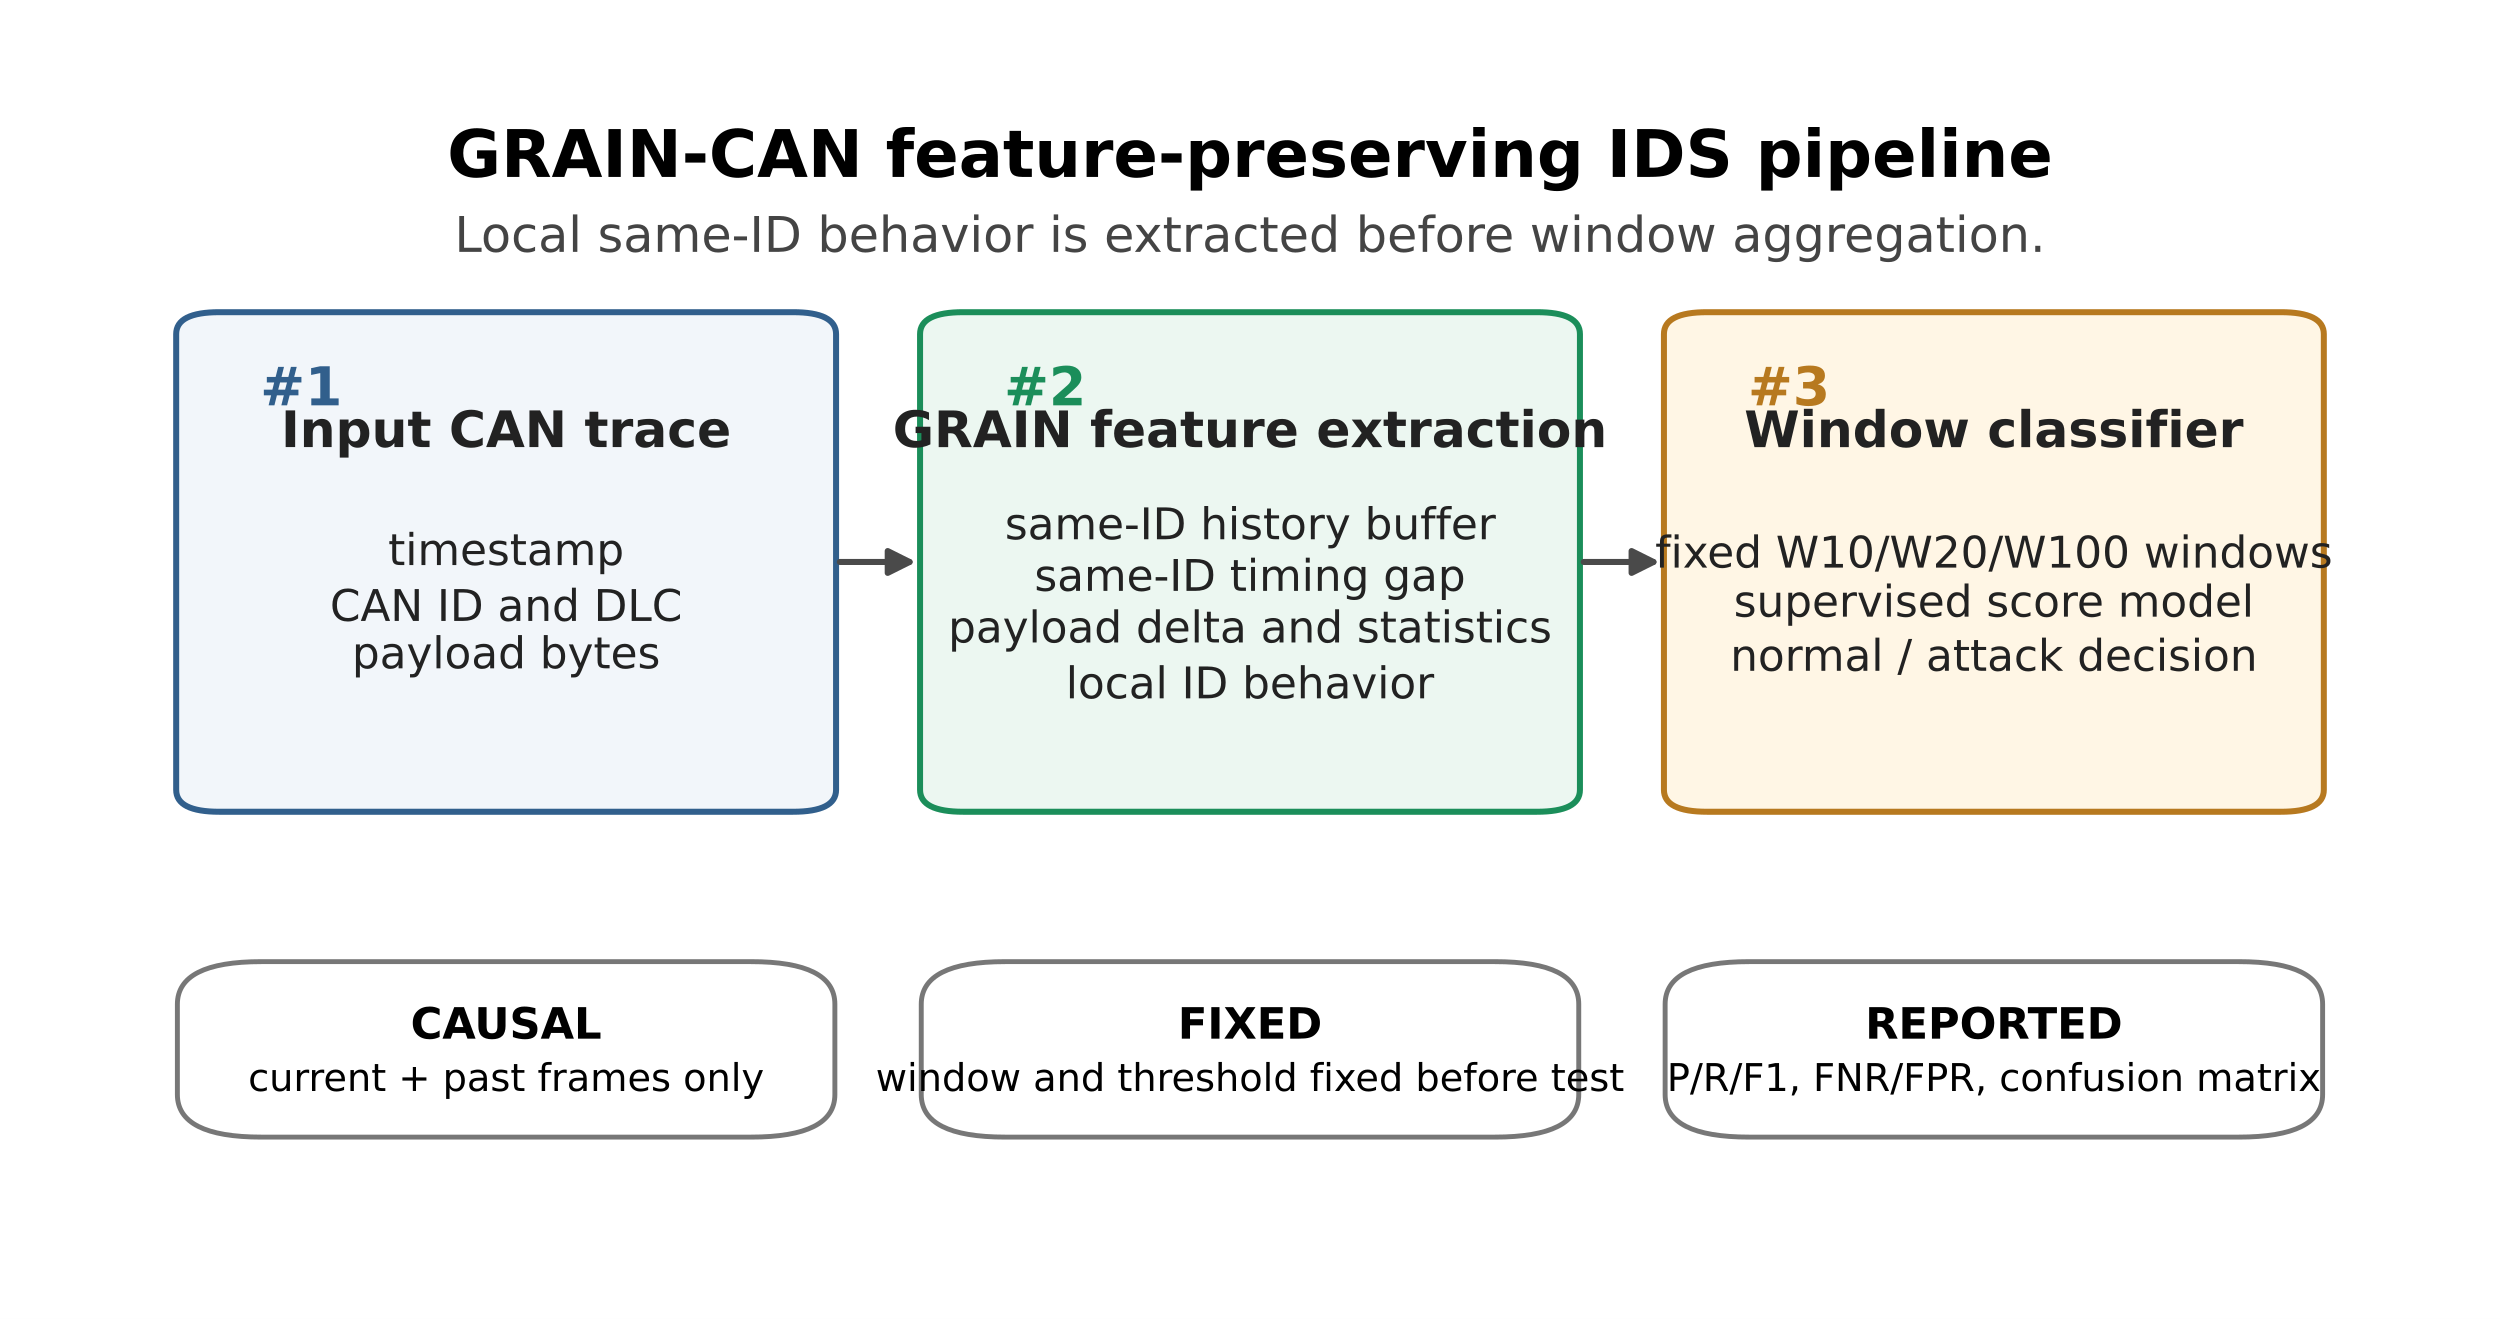
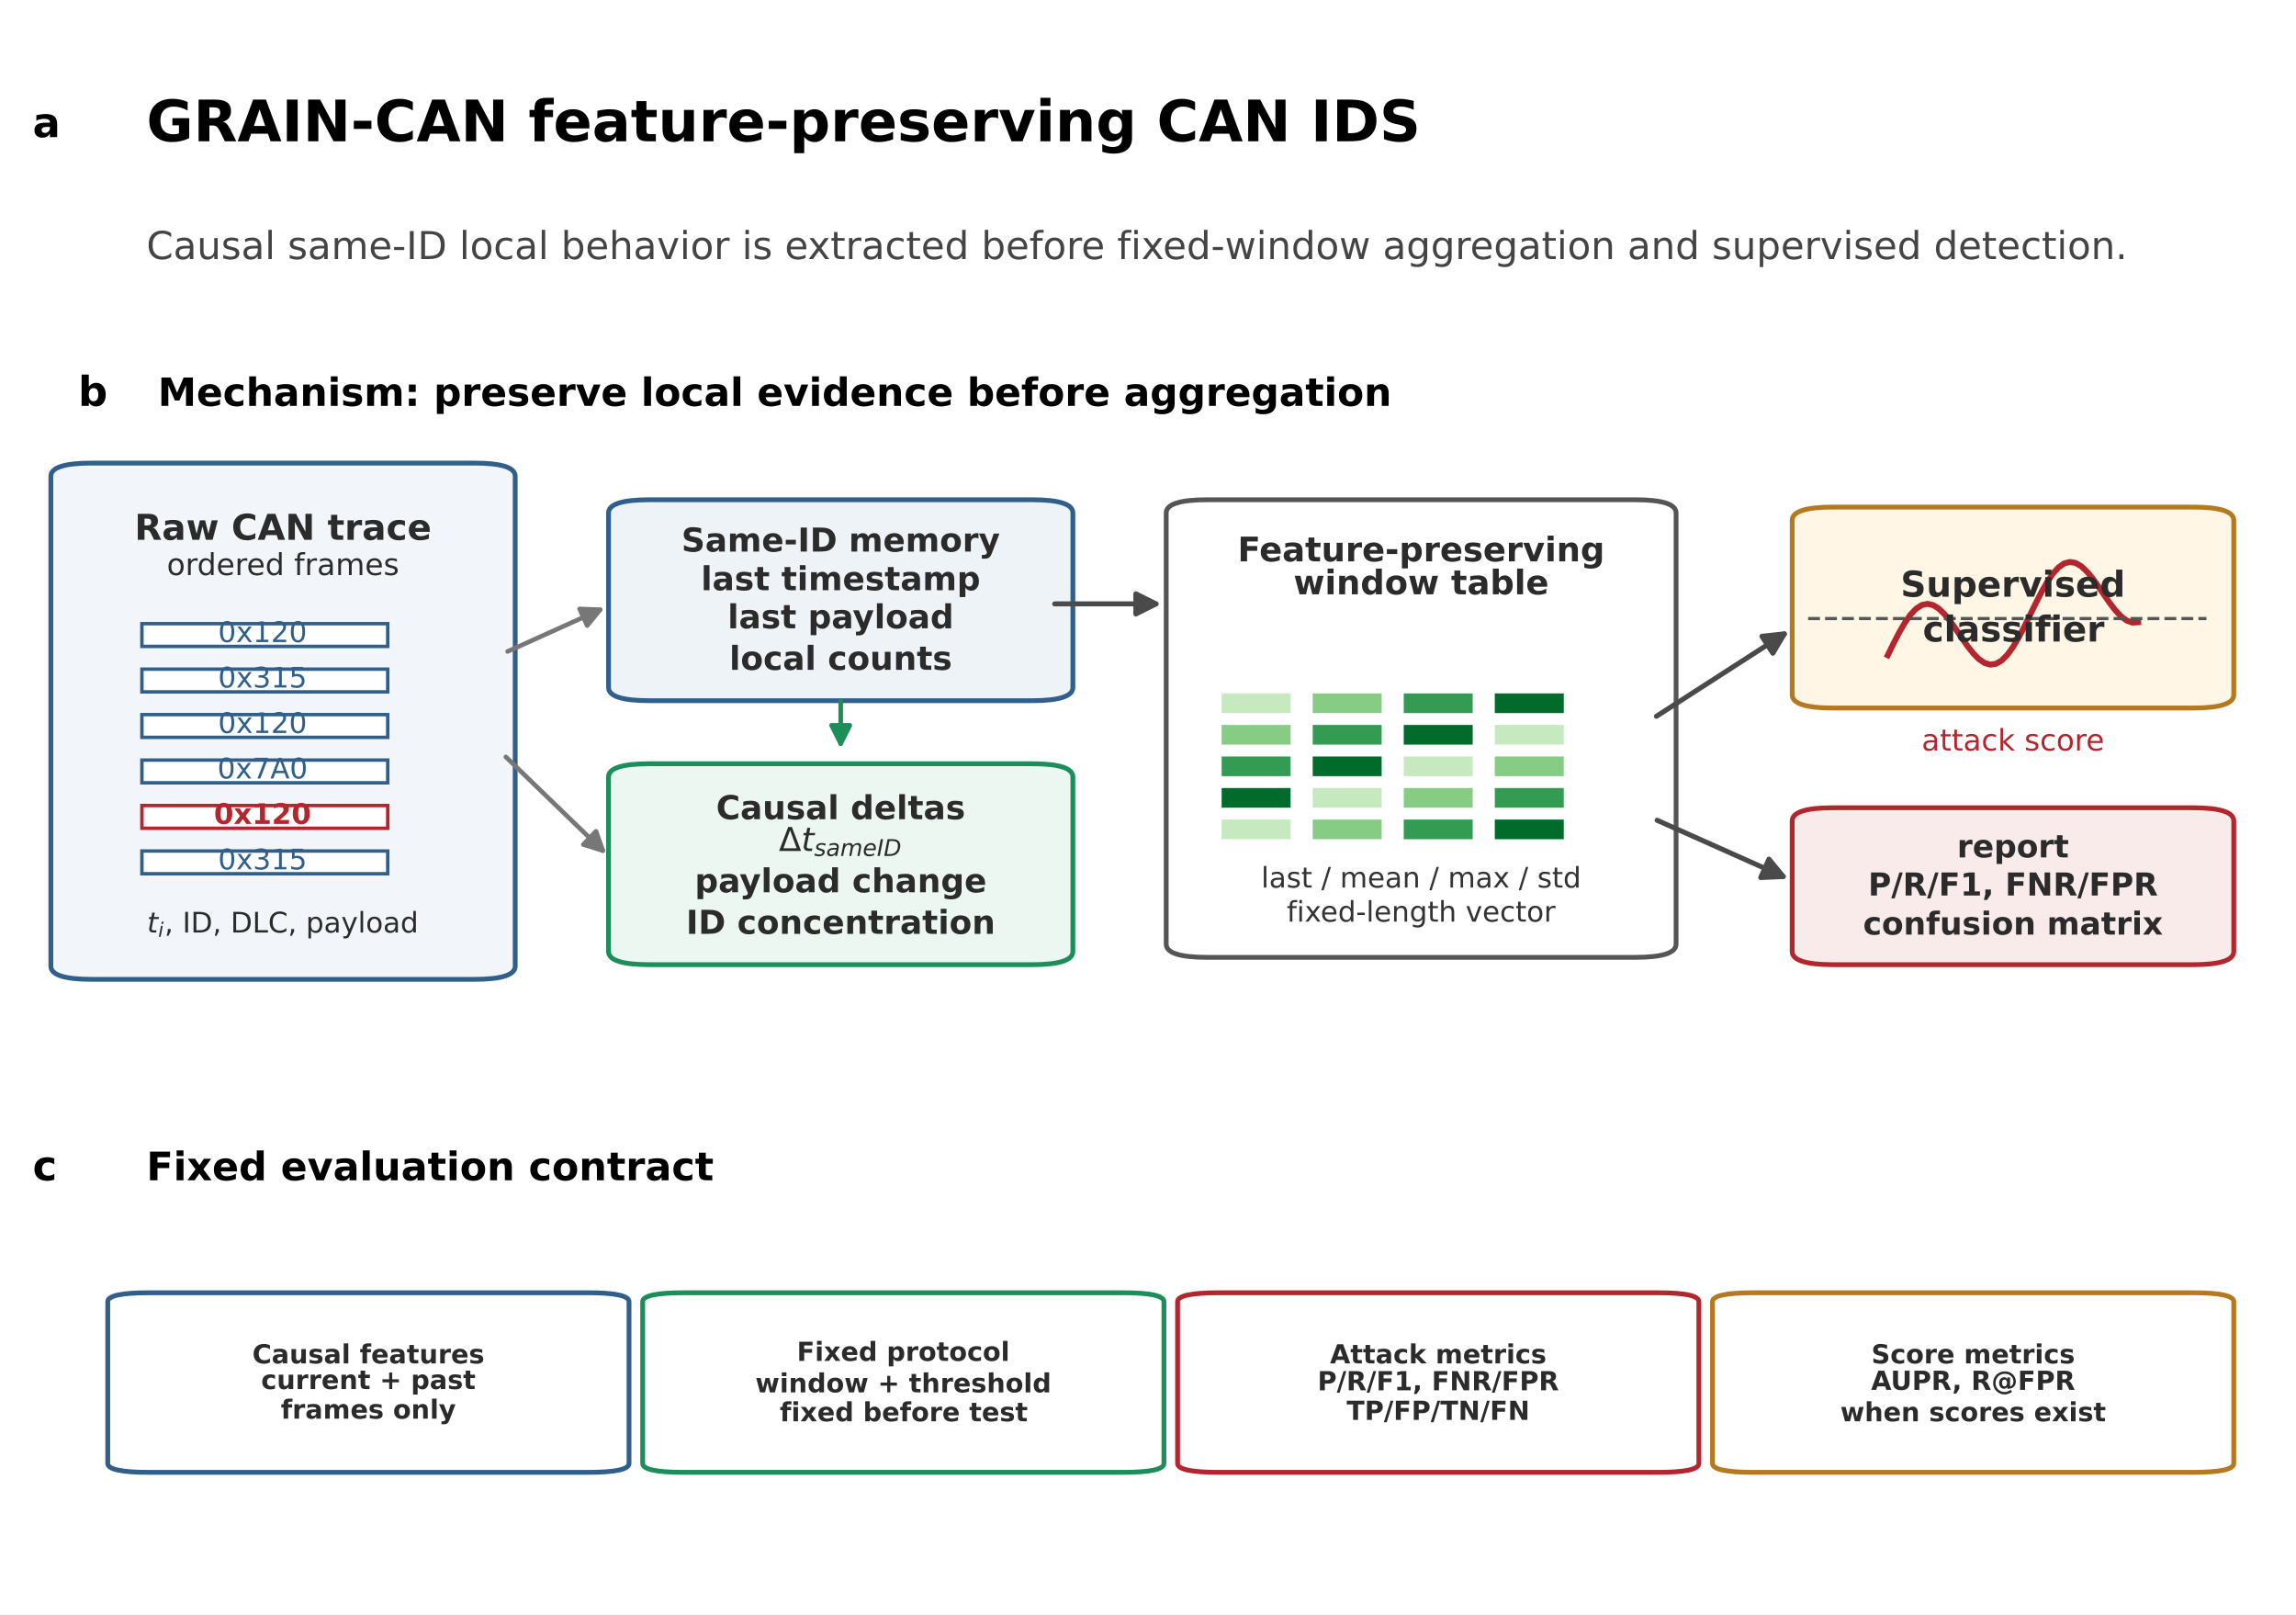
- <svg xmlns="http://www.w3.org/2000/svg" width="457.2pt" height="241.2pt" viewBox="0 0 457.2 241.2" version="1.1">
+ <svg xmlns="http://www.w3.org/2000/svg" width="501.984pt" height="352.872pt" viewBox="0 0 501.984 352.872" version="1.1">
  <defs>
    <style type="text/css">*{stroke-linejoin: round; stroke-linecap: butt}</style>
  </defs>
  <g id="figure_1">
    <g id="patch_1">
-       <path d="M 0 241.2  L 457.2 241.2  L 457.2 0  L 0 0  z " style="fill: #ffffff" />
+       <path d="M 0 352.872  L 501.984 352.872  L 501.984 0  L 0 0  z " style="fill: #ffffff" />
    </g>
    <g id="axes_1">
+       <g id="text_1">
+         <text style="font-weight: 700; font-size: 9px; font-family: 'DejaVu Sans'; text-anchor: start" x="7.137" y="29.969" transform="rotate(-0 7.13664 29.969)">a</text>
+       </g>
+       <g id="text_2">
+         <text style="font-weight: 700; font-size: 12.5px; font-family: 'DejaVu Sans'; text-anchor: start" x="32.02" y="30.879" transform="rotate(-0 32.01984 30.87867)">GRAIN-CAN feature-preserving CAN IDS</text>
+       </g>
+       <g id="text_3">
+         <text style="font-size: 8.4px; font-family: 'DejaVu Sans'; text-anchor: start; fill: #444444" x="32.02" y="56.625" transform="rotate(-0 32.01984 56.62516)">Causal same-ID local behavior is extracted before fixed-window aggregation and supervised detection.</text>
+       </g>
+     </g>
+     <g id="axes_2">
      <g id="patch_2">
-         <path d="M 40.118 148.455  L 145.001 148.455  Q 152.9 148.455 152.9 144.444  L 152.9 61.102  Q 152.9 57.091 145.001 57.091  L 40.118 57.091  Q 32.219 57.091 32.219 61.102  L 32.219 144.444  Q 32.219 148.455 40.118 148.455  z " clip-path="url(#pf22e4fc24e)" style="fill: #f2f6fa; stroke: #315f8c; stroke-width: 1.1; stroke-linejoin: miter" />
+         <path d="M 20.076 214.06  L 103.683 214.06  Q 112.641 214.06 112.641 211.175  L 112.641 104.103  Q 112.641 101.218 103.683 101.218  L 20.076 101.218  Q 11.118 101.218 11.118 104.103  L 11.118 211.175  Q 11.118 214.06 20.076 214.06  z " clip-path="url(#p5e5c2322cd)" style="fill: #f2f6fa; stroke: #315f8c; stroke-width: 1.05; stroke-linejoin: miter" />
      </g>
      <g id="patch_3">
-         <path d="M 176.159 148.455  L 281.041 148.455  Q 288.94 148.455 288.94 144.444  L 288.94 61.102  Q 288.94 57.091 281.041 57.091  L 176.159 57.091  Q 168.26 57.091 168.26 61.102  L 168.26 144.444  Q 168.26 148.455 176.159 148.455  z " clip-path="url(#pf22e4fc24e)" style="fill: #ecf7f1; stroke: #1b8e5a; stroke-width: 1.1; stroke-linejoin: miter" />
+         <path d="M 31.025 141.289  L 84.772 141.289  L 84.772 136.32  L 31.025 136.32  z " clip-path="url(#p5e5c2322cd)" style="fill: #ffffff; stroke: #315f8c; stroke-width: 0.75; stroke-linejoin: miter" />
      </g>
      <g id="patch_4">
-         <path d="M 312.199 148.455  L 417.082 148.455  Q 424.981 148.455 424.981 144.444  L 424.981 61.102  Q 424.981 57.091 417.082 57.091  L 312.199 57.091  Q 304.3 57.091 304.3 61.102  L 304.3 144.444  Q 304.3 148.455 312.199 148.455  z " clip-path="url(#pf22e4fc24e)" style="fill: #fff6e5; stroke: #b7791f; stroke-width: 1.1; stroke-linejoin: miter" />
+         <path d="M 31.025 151.227  L 84.772 151.227  L 84.772 146.258  L 31.025 146.258  z " clip-path="url(#p5e5c2322cd)" style="fill: #ffffff; stroke: #315f8c; stroke-width: 0.75; stroke-linejoin: miter" />
      </g>
      <g id="patch_5">
-         <path d="M 47.798 207.953  L 137.321 207.953  Q 152.681 207.953 152.681 200.154  L 152.681 183.664  Q 152.681 175.864 137.321 175.864  L 47.798 175.864  Q 32.439 175.864 32.439 183.664  L 32.439 200.154  Q 32.439 207.953 47.798 207.953  z " clip-path="url(#pf22e4fc24e)" style="fill: #ffffff; stroke: #777777; stroke-width: 0.9; stroke-linejoin: miter" />
+         <path d="M 31.025 161.165  L 84.772 161.165  L 84.772 156.196  L 31.025 156.196  z " clip-path="url(#p5e5c2322cd)" style="fill: #ffffff; stroke: #315f8c; stroke-width: 0.75; stroke-linejoin: miter" />
      </g>
      <g id="patch_6">
-         <path d="M 183.838 207.953  L 273.362 207.953  Q 288.721 207.953 288.721 200.154  L 288.721 183.664  Q 288.721 175.864 273.362 175.864  L 183.838 175.864  Q 168.479 175.864 168.479 183.664  L 168.479 200.154  Q 168.479 207.953 183.838 207.953  z " clip-path="url(#pf22e4fc24e)" style="fill: #ffffff; stroke: #777777; stroke-width: 0.9; stroke-linejoin: miter" />
+         <path d="M 31.025 171.103  L 84.772 171.103  L 84.772 166.134  L 31.025 166.134  z " clip-path="url(#p5e5c2322cd)" style="fill: #ffffff; stroke: #315f8c; stroke-width: 0.75; stroke-linejoin: miter" />
      </g>
      <g id="patch_7">
-         <path d="M 319.879 207.953  L 409.402 207.953  Q 424.761 207.953 424.761 200.154  L 424.761 183.664  Q 424.761 175.864 409.402 175.864  L 319.879 175.864  Q 304.519 175.864 304.519 183.664  L 304.519 200.154  Q 304.519 207.953 319.879 207.953  z " clip-path="url(#pf22e4fc24e)" style="fill: #ffffff; stroke: #777777; stroke-width: 0.9; stroke-linejoin: miter" />
-       </g>
-       <g id="text_1">
-         <text style="font-weight: 700; font-size: 9.8px; font-family: 'DejaVu Sans'; text-anchor: start; fill: #315f8c" x="47.578" y="74.121" transform="rotate(-0 47.5785 74.1209)">#1</text>
-       </g>
-       <g id="text_2">
-         <text style="font-weight: 700; font-size: 9.2px; font-family: 'DejaVu Sans'; text-anchor: middle; fill: #222222" x="92.56" y="81.764" transform="rotate(-0 92.5596 81.76444)">Input CAN trace</text>
-       </g>
-       <g id="text_3">
-         <text style="font-size: 8px; font-family: 'DejaVu Sans'; fill: #222222" transform="translate(70.98398 103.3397)">timestamp</text>
-         <text style="font-size: 8px; font-family: 'DejaVu Sans'; fill: #222222" transform="translate(60.33648 113.5547)">CAN ID and DLC</text>
-         <text style="font-size: 8px; font-family: 'DejaVu Sans'; fill: #222222" transform="translate(64.36085 122.2197)">payload bytes</text>
+         <path d="M 31.025 181.041  L 84.772 181.041  L 84.772 176.072  L 31.025 176.072  z " clip-path="url(#p5e5c2322cd)" style="fill: #ffffff; stroke: #b3262e; stroke-width: 0.75; stroke-linejoin: miter" />
      </g>
      <g id="patch_8">
-         <path d="M 153.582 102.773  Q 160.578 102.773 166.343 102.773  " style="fill: none; stroke: #4a4a4a; stroke-width: 1.1; stroke-linecap: round" />
-         <path d="M 162.343 100.773  L 166.343 102.773  L 162.343 104.773  z " style="fill: #4a4a4a; stroke: #4a4a4a; stroke-width: 1.1; stroke-linecap: round" />
+         <path d="M 31.025 190.978  L 84.772 190.978  L 84.772 186.01  L 31.025 186.01  z " clip-path="url(#p5e5c2322cd)" style="fill: #ffffff; stroke: #315f8c; stroke-width: 0.75; stroke-linejoin: miter" />
+       </g>
+       <g id="patch_9">
+         <path d="M 142.004 153.151  L 225.611 153.151  Q 234.569 153.151 234.569 150.265  L 234.569 112.117  Q 234.569 109.232 225.611 109.232  L 142.004 109.232  Q 133.046 109.232 133.046 112.117  L 133.046 150.265  Q 133.046 153.151 142.004 153.151  z " clip-path="url(#p5e5c2322cd)" style="fill: #eef3f7; stroke: #315f8c; stroke-width: 1.05; stroke-linejoin: miter" />
+       </g>
+       <g id="patch_10">
+         <path d="M 142.004 210.854  L 225.611 210.854  Q 234.569 210.854 234.569 207.969  L 234.569 169.821  Q 234.569 166.935 225.611 166.935  L 142.004 166.935  Q 133.046 166.935 133.046 169.821  L 133.046 207.969  Q 133.046 210.854 142.004 210.854  z " clip-path="url(#p5e5c2322cd)" style="fill: #ecf7f1; stroke: #1b8e5a; stroke-width: 1.05; stroke-linejoin: miter" />
+       </g>
+       <g id="patch_11">
+         <path d="M 263.931 209.251  L 357.492 209.251  Q 366.45 209.251 366.45 206.366  L 366.45 112.117  Q 366.45 109.232 357.492 109.232  L 263.931 109.232  Q 254.973 109.232 254.973 112.117  L 254.973 206.366  Q 254.973 209.251 263.931 209.251  z " clip-path="url(#p5e5c2322cd)" style="fill: #ffffff; stroke: #555555; stroke-width: 1.05; stroke-linejoin: miter" />
+       </g>
+       <g id="patch_12">
+         <path d="M 266.917 156.036  L 282.345 156.036  L 282.345 151.387  L 266.917 151.387  z " clip-path="url(#p5e5c2322cd)" style="fill: #c7e9c0; stroke: #ffffff; stroke-width: 0.35; stroke-linejoin: miter" />
+       </g>
+       <g id="patch_13">
+         <path d="M 286.824 156.036  L 302.251 156.036  L 302.251 151.387  L 286.824 151.387  z " clip-path="url(#p5e5c2322cd)" style="fill: #86cc85; stroke: #ffffff; stroke-width: 0.35; stroke-linejoin: miter" />
+       </g>
+       <g id="patch_14">
+         <path d="M 306.73 156.036  L 322.158 156.036  L 322.158 151.387  L 306.73 151.387  z " clip-path="url(#p5e5c2322cd)" style="fill: #339c52; stroke: #ffffff; stroke-width: 0.35; stroke-linejoin: miter" />
+       </g>
+       <g id="patch_15">
+         <path d="M 326.637 156.036  L 342.065 156.036  L 342.065 151.387  L 326.637 151.387  z " clip-path="url(#p5e5c2322cd)" style="fill: #006b2b; stroke: #ffffff; stroke-width: 0.35; stroke-linejoin: miter" />
+       </g>
+       <g id="patch_16">
+         <path d="M 266.917 162.928  L 282.345 162.928  L 282.345 158.28  L 266.917 158.28  z " clip-path="url(#p5e5c2322cd)" style="fill: #86cc85; stroke: #ffffff; stroke-width: 0.35; stroke-linejoin: miter" />
+       </g>
+       <g id="patch_17">
+         <path d="M 286.824 162.928  L 302.251 162.928  L 302.251 158.28  L 286.824 158.28  z " clip-path="url(#p5e5c2322cd)" style="fill: #339c52; stroke: #ffffff; stroke-width: 0.35; stroke-linejoin: miter" />
+       </g>
+       <g id="patch_18">
+         <path d="M 306.73 162.928  L 322.158 162.928  L 322.158 158.28  L 306.73 158.28  z " clip-path="url(#p5e5c2322cd)" style="fill: #006b2b; stroke: #ffffff; stroke-width: 0.35; stroke-linejoin: miter" />
+       </g>
+       <g id="patch_19">
+         <path d="M 326.637 162.928  L 342.065 162.928  L 342.065 158.28  L 326.637 158.28  z " clip-path="url(#p5e5c2322cd)" style="fill: #c7e9c0; stroke: #ffffff; stroke-width: 0.35; stroke-linejoin: miter" />
+       </g>
+       <g id="patch_20">
+         <path d="M 266.917 169.821  L 282.345 169.821  L 282.345 165.172  L 266.917 165.172  z " clip-path="url(#p5e5c2322cd)" style="fill: #339c52; stroke: #ffffff; stroke-width: 0.35; stroke-linejoin: miter" />
+       </g>
+       <g id="patch_21">
+         <path d="M 286.824 169.821  L 302.251 169.821  L 302.251 165.172  L 286.824 165.172  z " clip-path="url(#p5e5c2322cd)" style="fill: #006b2b; stroke: #ffffff; stroke-width: 0.35; stroke-linejoin: miter" />
+       </g>
+       <g id="patch_22">
+         <path d="M 306.73 169.821  L 322.158 169.821  L 322.158 165.172  L 306.73 165.172  z " clip-path="url(#p5e5c2322cd)" style="fill: #c7e9c0; stroke: #ffffff; stroke-width: 0.35; stroke-linejoin: miter" />
+       </g>
+       <g id="patch_23">
+         <path d="M 326.637 169.821  L 342.065 169.821  L 342.065 165.172  L 326.637 165.172  z " clip-path="url(#p5e5c2322cd)" style="fill: #86cc85; stroke: #ffffff; stroke-width: 0.35; stroke-linejoin: miter" />
+       </g>
+       <g id="patch_24">
+         <path d="M 266.917 176.713  L 282.345 176.713  L 282.345 172.065  L 266.917 172.065  z " clip-path="url(#p5e5c2322cd)" style="fill: #006b2b; stroke: #ffffff; stroke-width: 0.35; stroke-linejoin: miter" />
+       </g>
+       <g id="patch_25">
+         <path d="M 286.824 176.713  L 302.251 176.713  L 302.251 172.065  L 286.824 172.065  z " clip-path="url(#p5e5c2322cd)" style="fill: #c7e9c0; stroke: #ffffff; stroke-width: 0.35; stroke-linejoin: miter" />
+       </g>
+       <g id="patch_26">
+         <path d="M 306.73 176.713  L 322.158 176.713  L 322.158 172.065  L 306.73 172.065  z " clip-path="url(#p5e5c2322cd)" style="fill: #86cc85; stroke: #ffffff; stroke-width: 0.35; stroke-linejoin: miter" />
+       </g>
+       <g id="patch_27">
+         <path d="M 326.637 176.713  L 342.065 176.713  L 342.065 172.065  L 326.637 172.065  z " clip-path="url(#p5e5c2322cd)" style="fill: #339c52; stroke: #ffffff; stroke-width: 0.35; stroke-linejoin: miter" />
+       </g>
+       <g id="patch_28">
+         <path d="M 266.917 183.605  L 282.345 183.605  L 282.345 178.957  L 266.917 178.957  z " clip-path="url(#p5e5c2322cd)" style="fill: #c7e9c0; stroke: #ffffff; stroke-width: 0.35; stroke-linejoin: miter" />
+       </g>
+       <g id="patch_29">
+         <path d="M 286.824 183.605  L 302.251 183.605  L 302.251 178.957  L 286.824 178.957  z " clip-path="url(#p5e5c2322cd)" style="fill: #86cc85; stroke: #ffffff; stroke-width: 0.35; stroke-linejoin: miter" />
+       </g>
+       <g id="patch_30">
+         <path d="M 306.73 183.605  L 322.158 183.605  L 322.158 178.957  L 306.73 178.957  z " clip-path="url(#p5e5c2322cd)" style="fill: #339c52; stroke: #ffffff; stroke-width: 0.35; stroke-linejoin: miter" />
+       </g>
+       <g id="patch_31">
+         <path d="M 326.637 183.605  L 342.065 183.605  L 342.065 178.957  L 326.637 178.957  z " clip-path="url(#p5e5c2322cd)" style="fill: #006b2b; stroke: #ffffff; stroke-width: 0.35; stroke-linejoin: miter" />
+       </g>
+       <g id="patch_32">
+         <path d="M 400.789 154.754  L 479.42 154.754  Q 488.378 154.754 488.378 151.868  L 488.378 113.72  Q 488.378 110.835 479.42 110.835  L 400.789 110.835  Q 391.831 110.835 391.831 113.72  L 391.831 151.868  Q 391.831 154.754 400.789 154.754  z " clip-path="url(#p5e5c2322cd)" style="fill: #fff6e5; stroke: #b7791f; stroke-width: 1.05; stroke-linejoin: miter" />
+       </g>
+       <g id="patch_33">
+         <path d="M 400.789 210.854  L 479.42 210.854  Q 488.378 210.854 488.378 207.969  L 488.378 179.438  Q 488.378 176.553 479.42 176.553  L 400.789 176.553  Q 391.831 176.553 391.831 179.438  L 391.831 207.969  Q 391.831 210.854 400.789 210.854  z " clip-path="url(#p5e5c2322cd)" style="fill: #f9ebea; stroke: #b3262e; stroke-width: 1.05; stroke-linejoin: miter" />
+       </g>
+       <g id="line2d_1">
+         <path d="M 412.733 143.213  L 413.977 140.668  L 415.221 138.259  L 416.465 136.113  L 417.709 134.339  L 418.954 133.027  L 420.198 132.234  L 421.442 131.987  L 422.686 132.279  L 423.93 133.07  L 425.174 134.287  L 426.419 135.832  L 427.663 137.587  L 428.907 139.419  L 430.151 141.194  L 431.395 142.776  L 432.639 144.047  L 433.884 144.903  L 435.128 145.27  L 436.372 145.102  L 437.616 144.386  L 438.86 143.144  L 440.104 141.432  L 441.348 139.333  L 442.593 136.954  L 443.837 134.42  L 445.081 131.867  L 446.325 129.431  L 447.569 127.24  L 448.813 125.407  L 450.058 124.024  L 451.302 123.155  L 452.546 122.829  L 453.79 123.047  L 455.034 123.77  L 456.278 124.931  L 457.523 126.436  L 458.767 128.169  L 460.011 129.999  L 461.255 131.79  L 462.499 133.407  L 463.743 134.729  L 464.988 135.65  L 466.232 136.09  L 467.476 136  " style="fill: none; stroke: #b3262e; stroke-width: 1.3; stroke-linecap: square" />
+       </g>
+       <g id="line2d_2">
+         <path d="M 395.315 135.198  L 482.406 135.198  " clip-path="url(#p5e5c2322cd)" style="fill: none; stroke-dasharray: 2.59,1.12; stroke-dashoffset: 0; stroke: #555555; stroke-width: 0.7" />
      </g>
      <g id="text_4">
-         <text style="font-weight: 700; font-size: 9.8px; font-family: 'DejaVu Sans'; text-anchor: start; fill: #1b8e5a" x="183.619" y="74.121" transform="rotate(-0 183.6189 74.1209)">#2</text>
+         <text style="font-weight: 700; font-size: 7.8px; font-family: 'DejaVu Sans'; text-anchor: middle; fill: #2b2b2b" x="61.88" y="117.99" transform="rotate(-0 61.87968 117.9901)">Raw CAN trace</text>
      </g>
      <g id="text_5">
-         <text style="font-weight: 700; font-size: 9.2px; font-family: 'DejaVu Sans'; text-anchor: middle; fill: #222222" x="228.6" y="81.765" transform="rotate(-0 228.6 81.7648)">GRAIN feature extraction</text>
+         <text style="font-size: 6.6px; font-family: 'DejaVu Sans'; text-anchor: middle; fill: #2b2b2b" x="61.88" y="125.693" transform="rotate(-0 61.87968 125.6931)">ordered frames</text>
      </g>
      <g id="text_6">
-         <text style="font-size: 8px; font-family: 'DejaVu Sans'; fill: #222222" transform="translate(183.7688 98.6197)">same-ID history buffer</text>
-         <text style="font-size: 8px; font-family: 'DejaVu Sans'; fill: #222222" transform="translate(189.1706 108.0597)">same-ID timing gap</text>
-         <text style="font-size: 8px; font-family: 'DejaVu Sans'; fill: #222222" transform="translate(173.3931 117.4997)">payload delta and statistics</text>
-         <text style="font-size: 8px; font-family: 'DejaVu Sans'; fill: #222222" transform="translate(194.9194 127.7147)">local ID behavior</text>
-       </g>
-       <g id="patch_9">
-         <path d="M 289.623 102.773  Q 296.618 102.773 302.383 102.773  " style="fill: none; stroke: #4a4a4a; stroke-width: 1.1; stroke-linecap: round" />
-         <path d="M 298.383 100.773  L 302.383 102.773  L 298.383 104.773  z " style="fill: #4a4a4a; stroke: #4a4a4a; stroke-width: 1.1; stroke-linecap: round" />
+         <text style="font-size: 6.2px; font-family: 'DejaVu Sans'; text-anchor: middle; fill: #315f8c" x="57.401" y="140.335" transform="rotate(-0 57.4007 140.3353)">0x120</text>
      </g>
      <g id="text_7">
-         <text style="font-weight: 700; font-size: 9.8px; font-family: 'DejaVu Sans'; text-anchor: start; fill: #b7791f" x="319.659" y="74.121" transform="rotate(-0 319.6593 74.1209)">#3</text>
+         <text style="font-size: 6.2px; font-family: 'DejaVu Sans'; text-anchor: middle; fill: #315f8c" x="57.401" y="150.273" transform="rotate(-0 57.4007 150.2731)">0x315</text>
      </g>
      <g id="text_8">
-         <text style="font-weight: 700; font-size: 9.2px; font-family: 'DejaVu Sans'; text-anchor: middle; fill: #222222" x="364.64" y="81.765" transform="rotate(-0 364.6404 81.7648)">Window classifier</text>
+         <text style="font-size: 6.2px; font-family: 'DejaVu Sans'; text-anchor: middle; fill: #315f8c" x="57.401" y="160.211" transform="rotate(-0 57.4007 160.2109)">0x120</text>
      </g>
      <g id="text_9">
-         <text style="font-size: 8px; font-family: 'DejaVu Sans'; fill: #222222" transform="translate(302.6991 103.8003)">fixed W10/W20/W100 windows</text>
-         <text style="font-size: 8px; font-family: 'DejaVu Sans'; fill: #222222" transform="translate(317.0673 112.7797)">supervised score model</text>
-         <text style="font-size: 8px; font-family: 'DejaVu Sans'; fill: #222222" transform="translate(316.4204 122.6803)">normal / attack decision</text>
+         <text style="font-size: 6.2px; font-family: 'DejaVu Sans'; text-anchor: middle; fill: #315f8c" x="57.401" y="170.149" transform="rotate(-0 57.4007 170.1488)">0x7A0</text>
      </g>
      <g id="text_10">
-         <text style="font-weight: 700; font-size: 7.9px; font-family: 'DejaVu Sans'; text-anchor: middle" x="92.56" y="189.95" transform="rotate(-0 92.5596 189.9498)">CAUSAL</text>
+         <text style="font-weight: 700; font-size: 6.2px; font-family: 'DejaVu Sans'; text-anchor: middle; fill: #b3262e" x="57.401" y="180.087" transform="rotate(-0 57.4007 180.0866)">0x120</text>
      </g>
      <g id="text_11">
-         <text style="font-size: 7px; font-family: 'DejaVu Sans'; text-anchor: middle" x="92.56" y="199.521" transform="rotate(-0 92.5596 199.5213)">current + past frames only</text>
+         <text style="font-size: 6.2px; font-family: 'DejaVu Sans'; text-anchor: middle; fill: #315f8c" x="57.401" y="190.024" transform="rotate(-0 57.4007 190.0244)">0x315</text>
      </g>
      <g id="text_12">
-         <text style="font-weight: 700; font-size: 7.9px; font-family: 'DejaVu Sans'; text-anchor: middle" x="228.6" y="189.95" transform="rotate(-0 228.6 189.9498)">FIXED</text>
+         <g style="fill: #2b2b2b" transform="translate(32.15068 204.122)">
+           <text>
+             <tspan x="0" y="-0.297" style="font-style: oblique; font-size: 6.2px; font-family: 'DejaVu Sans'; fill: #2b2b2b">t</tspan>
+             <tspan x="2.426" y="0.633" style="font-style: oblique; font-size: 4.34px; font-family: 'DejaVu Sans'; fill: #2b2b2b">i</tspan>
+             <tspan x="3.799" y="-0.297" style="font-size: 6.2px; font-family: 'DejaVu Sans'; fill: #2b2b2b">,</tspan>
+             <tspan x="5.766" y="-0.297" style="font-size: 6.2px; font-family: 'DejaVu Sans'; fill: #2b2b2b"> </tspan>
+             <tspan x="7.733" y="-0.297" style="font-size: 6.2px; font-family: 'DejaVu Sans'; fill: #2b2b2b">I</tspan>
+             <tspan x="9.557" y="-0.297" style="font-size: 6.2px; font-family: 'DejaVu Sans'; fill: #2b2b2b">D</tspan>
+             <tspan x="14.322" y="-0.297" style="font-size: 6.2px; font-family: 'DejaVu Sans'; fill: #2b2b2b">,</tspan>
+             <tspan x="16.289" y="-0.297" style="font-size: 6.2px; font-family: 'DejaVu Sans'; fill: #2b2b2b"> </tspan>
+             <tspan x="18.256" y="-0.297" style="font-size: 6.2px; font-family: 'DejaVu Sans'; fill: #2b2b2b">D</tspan>
+             <tspan x="23.02" y="-0.297" style="font-size: 6.2px; font-family: 'DejaVu Sans'; fill: #2b2b2b">L</tspan>
+             <tspan x="26.467" y="-0.297" style="font-size: 6.2px; font-family: 'DejaVu Sans'; fill: #2b2b2b">C</tspan>
+             <tspan x="30.788" y="-0.297" style="font-size: 6.2px; font-family: 'DejaVu Sans'; fill: #2b2b2b">,</tspan>
+             <tspan x="32.755" y="-0.297" style="font-size: 6.2px; font-family: 'DejaVu Sans'; fill: #2b2b2b"> </tspan>
+             <tspan x="34.721" y="-0.297" style="font-size: 6.2px; font-family: 'DejaVu Sans'; fill: #2b2b2b">p</tspan>
+             <tspan x="38.649" y="-0.297" style="font-size: 6.2px; font-family: 'DejaVu Sans'; fill: #2b2b2b">a</tspan>
+             <tspan x="42.441" y="-0.297" style="font-size: 6.2px; font-family: 'DejaVu Sans'; fill: #2b2b2b">y</tspan>
+             <tspan x="46.102" y="-0.297" style="font-size: 6.2px; font-family: 'DejaVu Sans'; fill: #2b2b2b">l</tspan>
+             <tspan x="47.821" y="-0.297" style="font-size: 6.2px; font-family: 'DejaVu Sans'; fill: #2b2b2b">o</tspan>
+             <tspan x="51.607" y="-0.297" style="font-size: 6.2px; font-family: 'DejaVu Sans'; fill: #2b2b2b">a</tspan>
+             <tspan x="55.399" y="-0.297" style="font-size: 6.2px; font-family: 'DejaVu Sans'; fill: #2b2b2b">d</tspan>
+           </text>
+         </g>
      </g>
      <g id="text_13">
-         <text style="font-size: 7px; font-family: 'DejaVu Sans'; text-anchor: middle" x="228.6" y="199.521" transform="rotate(-0 228.6 199.5213)">window and threshold fixed before test</text>
+         <text style="font-weight: 700; font-size: 7.2px; font-family: 'DejaVu Sans'; fill: #2b2b2b" transform="translate(148.9774 120.5583)">Same-ID memory</text>
+         <text style="font-weight: 700; font-size: 7.2px; font-family: 'DejaVu Sans'; fill: #2b2b2b" transform="translate(153.2585 129.002)">last timestamp</text>
+         <text style="font-weight: 700; font-size: 7.2px; font-family: 'DejaVu Sans'; fill: #2b2b2b" transform="translate(159.0714 137.3259)">last payload</text>
+         <text style="font-weight: 700; font-size: 7.2px; font-family: 'DejaVu Sans'; fill: #2b2b2b" transform="translate(159.4528 146.4035)">local counts</text>
      </g>
      <g id="text_14">
-         <text style="font-weight: 700; font-size: 7.9px; font-family: 'DejaVu Sans'; text-anchor: middle" x="364.64" y="189.95" transform="rotate(-0 364.6404 189.9498)">REPORTED</text>
+         <text style="font-weight: 700; font-size: 7.2px; font-family: 'DejaVu Sans'; fill: #2b2b2b" transform="translate(156.5683 179.0509)">Causal deltas</text>
+         <g style="fill: #2b2b2b" transform="translate(170.2714 186.7707)">
+           <text>
+             <tspan x="0" y="-0.766" style="font-size: 7.2px; font-family: 'DejaVu Sans'; fill: #2b2b2b">Δ</tspan>
+             <tspan x="4.917" y="-0.766" style="font-style: oblique; font-size: 7.2px; font-family: 'DejaVu Sans'; fill: #2b2b2b">t</tspan>
+             <tspan x="7.735" y="0.314" style="font-style: oblique; font-size: 5.04px; font-family: 'DejaVu Sans'; fill: #2b2b2b">s</tspan>
+             <tspan x="10.356" y="0.314" style="font-style: oblique; font-size: 5.04px; font-family: 'DejaVu Sans'; fill: #2b2b2b">a</tspan>
+             <tspan x="13.439" y="0.314" style="font-style: oblique; font-size: 5.04px; font-family: 'DejaVu Sans'; fill: #2b2b2b">m</tspan>
+             <tspan x="18.34" y="0.314" style="font-style: oblique; font-size: 5.04px; font-family: 'DejaVu Sans'; fill: #2b2b2b">e</tspan>
+             <tspan x="21.436" y="0.314" style="font-style: oblique; font-size: 5.04px; font-family: 'DejaVu Sans'; fill: #2b2b2b">I</tspan>
+             <tspan x="22.92" y="0.314" style="font-style: oblique; font-size: 5.04px; font-family: 'DejaVu Sans'; fill: #2b2b2b">D</tspan>
+           </text>
+         </g>
+         <text style="font-weight: 700; font-size: 7.2px; font-family: 'DejaVu Sans'; fill: #2b2b2b" transform="translate(151.8905 195.0293)">payload change</text>
+         <text style="font-weight: 700; font-size: 7.2px; font-family: 'DejaVu Sans'; fill: #2b2b2b" transform="translate(150.0011 204.1069)">ID concentration</text>
+       </g>
+       <g id="patch_34">
+         <path d="M 110.983 142.39  Q 121.602 137.602 131.201 133.273  " style="fill: none; stroke: #777777; stroke-linecap: round" />
+         <path d="M 126.732 133.094  L 131.201 133.273  L 128.376 136.741  z " style="fill: #777777; stroke: #777777; stroke-linecap: round" />
+       </g>
+       <g id="patch_35">
+         <path d="M 110.594 165.438  Q 121.598 176.07 131.797 185.925  " style="fill: none; stroke: #777777; stroke-linecap: round" />
+         <path d="M 130.31 181.708  L 131.797 185.925  L 127.531 184.584  z " style="fill: #777777; stroke: #777777; stroke-linecap: round" />
+       </g>
+       <g id="patch_36">
+         <path d="M 183.807 153.224  Q 183.807 158.439 183.807 162.535  " style="fill: none; stroke: #1b8e5a; stroke-linecap: round" />
+         <path d="M 185.807 158.535  L 183.807 162.535  L 181.807 158.535  z " style="fill: #1b8e5a; stroke: #1b8e5a; stroke-linecap: round" />
      </g>
      <g id="text_15">
-         <text style="font-size: 7px; font-family: 'DejaVu Sans'; text-anchor: middle" x="364.64" y="199.521" transform="rotate(-0 364.6404 199.5213)">P/R/F1, FNR/FPR, confusion matrix</text>
+         <text style="font-weight: 700; font-size: 7.4px; font-family: 'DejaVu Sans'; text-anchor: middle; fill: #2b2b2b" x="310.712" y="122.695" transform="rotate(-0 310.7117 122.6951)">Feature-preserving</text>
      </g>
      <g id="text_16">
-         <text style="font-weight: 700; font-size: 12px; font-family: 'DejaVu Sans'; text-anchor: middle" x="228.6" y="32.353" transform="rotate(-0 228.6 32.35326)">GRAIN-CAN feature-preserving IDS pipeline</text>
+         <text style="font-weight: 700; font-size: 7.4px; font-family: 'DejaVu Sans'; text-anchor: middle; fill: #2b2b2b" x="310.712" y="129.908" transform="rotate(-0 310.7117 129.9081)">window table</text>
      </g>
      <g id="text_17">
-         <text style="font-size: 9px; font-family: 'DejaVu Sans'; text-anchor: middle; fill: #444444" x="228.6" y="46.058" transform="rotate(-0 228.6 46.05844)">Local same-ID behavior is extracted before window aggregation.</text>
+         <text style="font-size: 6.2px; font-family: 'DejaVu Sans'; fill: #333333" transform="translate(275.7325 193.9976)">last / mean / max / std</text>
+         <text style="font-size: 6.2px; font-family: 'DejaVu Sans'; fill: #333333" transform="translate(281.3261 201.4393)">fixed-length vector</text>
+       </g>
+       <g id="text_18">
+         <text style="font-weight: 700; font-size: 7.8px; font-family: 'DejaVu Sans'; fill: #2b2b2b" transform="translate(415.5221 130.4225)">Supervised</text>
+         <text style="font-weight: 700; font-size: 7.8px; font-family: 'DejaVu Sans'; fill: #2b2b2b" transform="translate(420.3849 140.2261)">classifier</text>
+       </g>
+       <g id="text_19">
+         <text style="font-size: 6.5px; font-family: 'DejaVu Sans'; text-anchor: middle; fill: #b3262e" x="440.104" y="164.05" transform="rotate(-0 440.1043 164.0502)">attack score</text>
+       </g>
+       <g id="text_20">
+         <text style="font-weight: 700; font-size: 6.9px; font-family: 'DejaVu Sans'; fill: #2b2b2b" transform="translate(427.873 187.4044)">report</text>
+         <text style="font-weight: 700; font-size: 6.9px; font-family: 'DejaVu Sans'; fill: #2b2b2b" transform="translate(408.4269 195.7286)">P/R/F1, FNR/FPR</text>
+         <text style="font-weight: 700; font-size: 6.9px; font-family: 'DejaVu Sans'; fill: #2b2b2b" transform="translate(407.3315 204.2797)">confusion matrix</text>
+       </g>
+       <g id="patch_37">
+         <path d="M 230.599 131.993  Q 242.285 131.993 252.741 131.993  " style="fill: none; stroke: #4a4a4a; stroke-width: 1.1; stroke-linecap: round" />
+         <path d="M 248.341 129.793  L 252.741 131.993  L 248.341 134.193  z " style="fill: #4a4a4a; stroke: #4a4a4a; stroke-width: 1.1; stroke-linecap: round" />
+       </g>
+       <g id="patch_38">
+         <path d="M 362.156 156.558  Q 376.651 147.221 390.111 138.55  " style="fill: none; stroke: #4a4a4a; stroke-width: 1.1; stroke-linecap: round" />
+         <path d="M 385.221 139.083  L 390.111 138.55  L 387.604 142.782  z " style="fill: #4a4a4a; stroke: #4a4a4a; stroke-width: 1.1; stroke-linecap: round" />
+       </g>
+       <g id="patch_39">
+         <path d="M 362.306 179.291  Q 376.652 185.689 389.874 191.585  " style="fill: none; stroke: #4a4a4a; stroke-width: 1.1; stroke-linecap: round" />
+         <path d="M 386.751 187.784  L 389.874 191.585  L 384.959 191.802  z " style="fill: #4a4a4a; stroke: #4a4a4a; stroke-width: 1.1; stroke-linecap: round" />
+       </g>
+       <g id="text_21">
+         <text style="font-weight: 700; font-size: 9px; font-family: 'DejaVu Sans'; text-anchor: start" x="17.09" y="88.715" transform="rotate(-0 17.08992 88.71514)">b</text>
+       </g>
+       <g id="text_22">
+         <text style="font-weight: 700; font-size: 8.5px; font-family: 'DejaVu Sans'; text-anchor: start" x="34.508" y="88.715" transform="rotate(-0 34.50816 88.71514)">Mechanism: preserve local evidence before aggregation</text>
+       </g>
+     </g>
+     <g id="axes_3">
+       <g id="patch_40">
+         <path d="M 32.518 321.814  L 128.567 321.814  Q 137.525 321.814 137.525 319.873  L 137.525 284.505  Q 137.525 282.564 128.567 282.564  L 32.518 282.564  Q 23.56 282.564 23.56 284.505  L 23.56 319.873  Q 23.56 321.814 32.518 321.814  z " clip-path="url(#p8ee52b144f)" style="fill: #ffffff; stroke: #315f8c; stroke-width: 1.05; stroke-linejoin: miter" />
+       </g>
+       <g id="patch_41">
+         <path d="M 149.469 321.814  L 245.518 321.814  Q 254.476 321.814 254.476 319.873  L 254.476 284.505  Q 254.476 282.564 245.518 282.564  L 149.469 282.564  Q 140.511 282.564 140.511 284.505  L 140.511 319.873  Q 140.511 321.814 149.469 321.814  z " clip-path="url(#p8ee52b144f)" style="fill: #ffffff; stroke: #1b8e5a; stroke-width: 1.05; stroke-linejoin: miter" />
+       </g>
+       <g id="patch_42">
+         <path d="M 266.42 321.814  L 362.469 321.814  Q 371.427 321.814 371.427 319.873  L 371.427 284.505  Q 371.427 282.564 362.469 282.564  L 266.42 282.564  Q 257.462 282.564 257.462 284.505  L 257.462 319.873  Q 257.462 321.814 266.42 321.814  z " clip-path="url(#p8ee52b144f)" style="fill: #ffffff; stroke: #b3262e; stroke-width: 1.05; stroke-linejoin: miter" />
+       </g>
+       <g id="patch_43">
+         <path d="M 383.371 321.814  L 479.42 321.814  Q 488.378 321.814 488.378 319.873  L 488.378 284.505  Q 488.378 282.564 479.42 282.564  L 383.371 282.564  Q 374.413 282.564 374.413 284.505  L 374.413 319.873  Q 374.413 321.814 383.371 321.814  z " clip-path="url(#p8ee52b144f)" style="fill: #ffffff; stroke: #b7791f; stroke-width: 1.05; stroke-linejoin: miter" />
+       </g>
+       <g id="text_23">
+         <text style="font-weight: 700; font-size: 9px; font-family: 'DejaVu Sans'; text-anchor: start" x="7.137" y="257.979" transform="rotate(-0 7.13664 257.9785)">c</text>
+       </g>
+       <g id="text_24">
+         <text style="font-weight: 700; font-size: 8.6px; font-family: 'DejaVu Sans'; text-anchor: start" x="32.02" y="257.979" transform="rotate(-0 32.01984 257.9785)">Fixed evaluation contract</text>
+       </g>
+       <g id="text_25">
+         <text style="font-weight: 700; font-size: 5.75px; font-family: 'DejaVu Sans'; fill: #2b2b2b" transform="translate(55.16706 298.0073)">Causal features</text>
+         <text style="font-weight: 700; font-size: 5.75px; font-family: 'DejaVu Sans'; fill: #2b2b2b" transform="translate(57.09061 303.6095)">current + past</text>
+         <text style="font-weight: 700; font-size: 5.75px; font-family: 'DejaVu Sans'; fill: #2b2b2b" transform="translate(61.39413 310.0778)">frames only</text>
+       </g>
+       <g id="text_26">
+         <text style="font-weight: 700; font-size: 5.75px; font-family: 'DejaVu Sans'; fill: #2b2b2b" transform="translate(174.2151 297.4503)">Fixed protocol</text>
+         <text style="font-weight: 700; font-size: 5.75px; font-family: 'DejaVu Sans'; fill: #2b2b2b" transform="translate(165.1395 304.3323)">window + threshold</text>
+         <text style="font-weight: 700; font-size: 5.75px; font-family: 'DejaVu Sans'; fill: #2b2b2b" transform="translate(170.487 310.6573)">fixed before test</text>
+       </g>
+       <g id="text_27">
+         <text style="font-weight: 700; font-size: 5.75px; font-family: 'DejaVu Sans'; fill: #2b2b2b" transform="translate(290.7748 298.0073)">Attack metrics</text>
+         <text style="font-weight: 700; font-size: 5.75px; font-family: 'DejaVu Sans'; fill: #2b2b2b" transform="translate(288.0463 303.8764)">P/R/F1, FNR/FPR</text>
+         <text style="font-weight: 700; font-size: 5.75px; font-family: 'DejaVu Sans'; fill: #2b2b2b" transform="translate(294.4162 310.3429)">TP/FP/TN/FN</text>
+       </g>
+       <g id="text_28">
+         <text style="font-weight: 700; font-size: 5.75px; font-family: 'DejaVu Sans'; fill: #2b2b2b" transform="translate(409.1378 298.0073)">Score metrics</text>
+         <text style="font-weight: 700; font-size: 5.75px; font-family: 'DejaVu Sans'; fill: #2b2b2b" transform="translate(409.083 303.7847)">AUPR, R@FPR</text>
+         <text style="font-weight: 700; font-size: 5.75px; font-family: 'DejaVu Sans'; fill: #2b2b2b" transform="translate(402.3492 310.6573)">when scores exist</text>
      </g>
    </g>
  </g>
  <defs>
-     <clipPath id="pf22e4fc24e">
-       <rect x="9.18" y="9.18" width="438.84" height="222.84" />
+     <clipPath id="p5e5c2322cd">
+       <rect x="2.16" y="75.892" width="497.664" height="160.287" />
+     </clipPath>
+     <clipPath id="p8ee52b144f">
+       <rect x="2.16" y="242.882" width="497.664" height="107.83" />
    </clipPath>
  </defs>
</svg>
